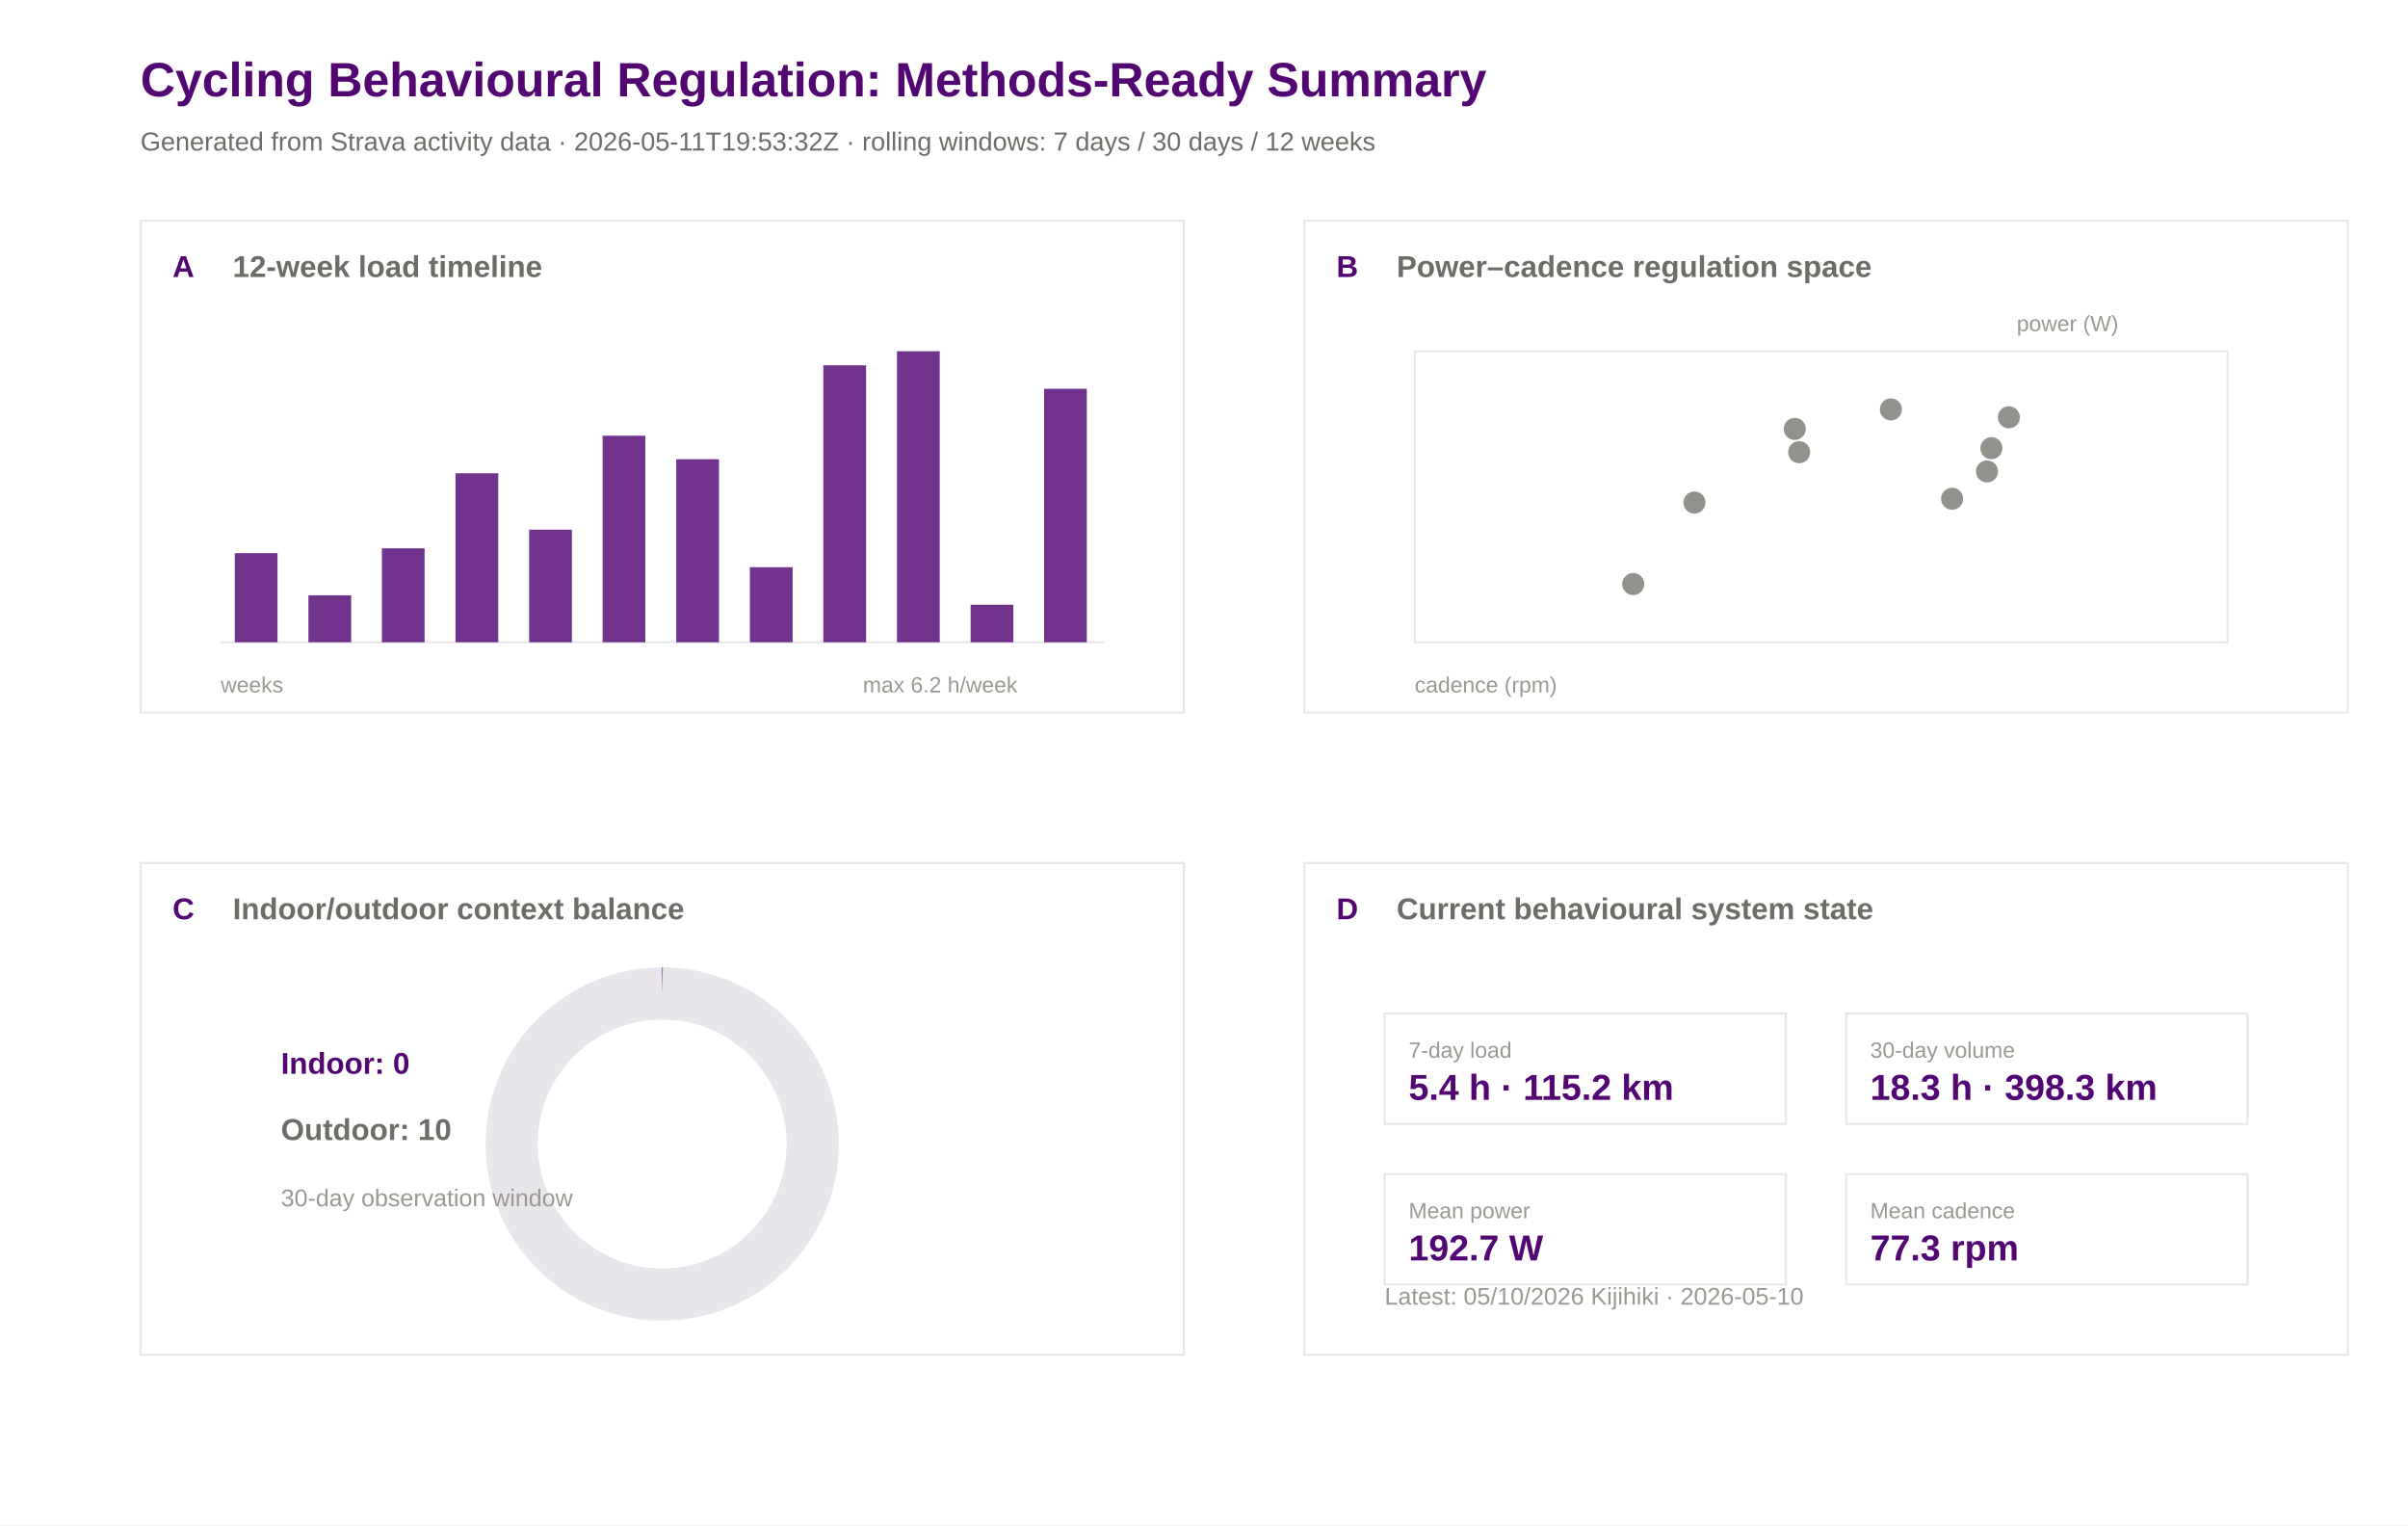
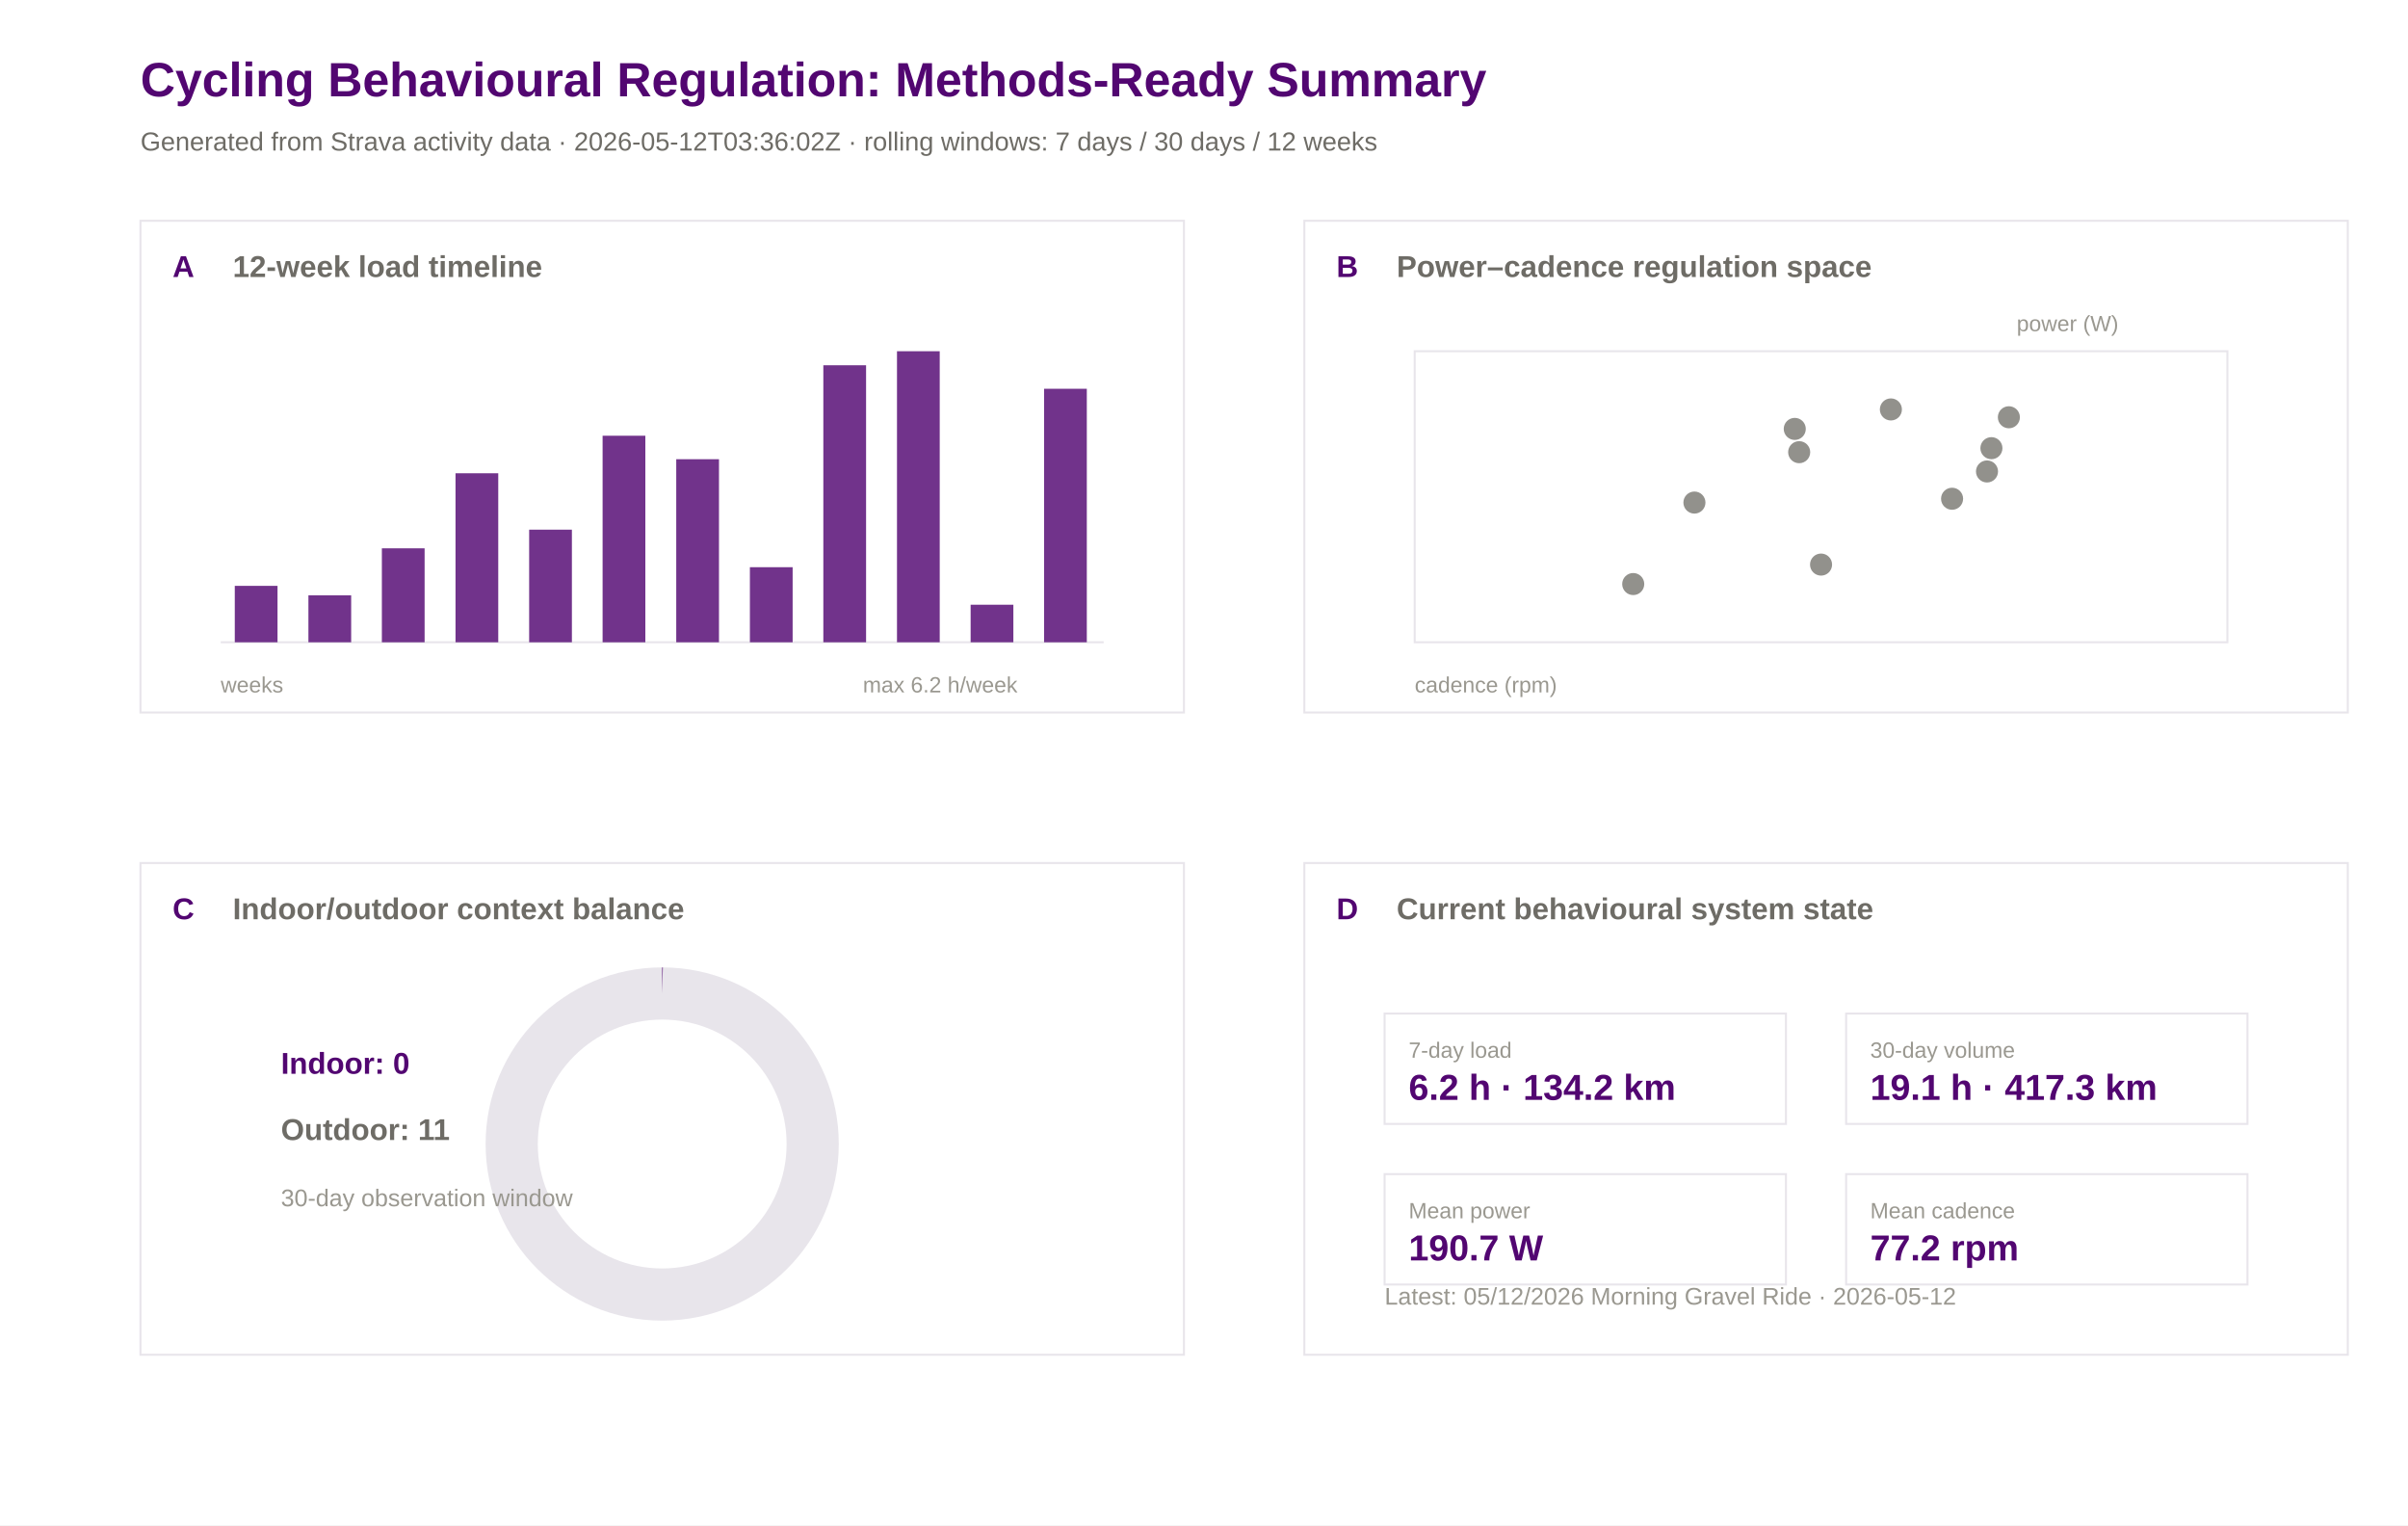
<svg xmlns="http://www.w3.org/2000/svg" width="1200" height="760" viewBox="0 0 1200 760">
  <rect width="100%" height="100%" fill="#ffffff" />
  <text x="70.0" y="48.0" font-family="Arial" font-size="24" font-weight="600" fill="#520671">Cycling Behavioural Regulation: Methods-Ready Summary</text>
-   <text x="70.0" y="75.0" font-family="Arial" font-size="13" font-weight="400" fill="#6e6c66">Generated from Strava activity data · 2026-05-11T19:53:32Z · rolling windows: 7 days / 30 days / 12 weeks</text>
+   <text x="70.0" y="75.0" font-family="Arial" font-size="13" font-weight="400" fill="#6e6c66">Generated from Strava activity data · 2026-05-12T03:36:02Z · rolling windows: 7 days / 30 days / 12 weeks</text>
  <rect x="70" y="110" width="520" height="245" fill="#ffffff" stroke="#e8e5eb" stroke-width="1" />
  <text x="86.0" y="138.0" font-family="Arial" font-size="15" font-weight="600" fill="#520671">A</text>
  <text x="116.0" y="138.0" font-family="Arial" font-size="15" font-weight="600" fill="#6e6c66">12-week load timeline</text>
  <rect x="650" y="110" width="520" height="245" fill="#ffffff" stroke="#e8e5eb" stroke-width="1" />
  <text x="666.0" y="138.0" font-family="Arial" font-size="15" font-weight="600" fill="#520671">B</text>
  <text x="696.0" y="138.0" font-family="Arial" font-size="15" font-weight="600" fill="#6e6c66">Power–cadence regulation space</text>
  <rect x="70" y="430" width="520" height="245" fill="#ffffff" stroke="#e8e5eb" stroke-width="1" />
  <text x="86.0" y="458.0" font-family="Arial" font-size="15" font-weight="600" fill="#520671">C</text>
  <text x="116.0" y="458.0" font-family="Arial" font-size="15" font-weight="600" fill="#6e6c66">Indoor/outdoor context balance</text>
  <rect x="650" y="430" width="520" height="245" fill="#ffffff" stroke="#e8e5eb" stroke-width="1" />
  <text x="666.0" y="458.0" font-family="Arial" font-size="15" font-weight="600" fill="#520671">D</text>
  <text x="696.0" y="458.0" font-family="Arial" font-size="15" font-weight="600" fill="#6e6c66">Current behavioural system state</text>
  <line x1="110" y1="320" x2="550" y2="320" stroke="#e8e5eb" />
-   <rect x="117.0" y="275.6" width="21.3" height="44.4" fill="#520671" opacity="0.82" />
+   <rect x="117.0" y="291.9" width="21.3" height="28.1" fill="#520671" opacity="0.82" />
  <rect x="153.7" y="296.6" width="21.3" height="23.4" fill="#520671" opacity="0.82" />
  <rect x="190.3" y="273.2" width="21.3" height="46.8" fill="#520671" opacity="0.82" />
  <rect x="227.0" y="235.8" width="21.3" height="84.2" fill="#520671" opacity="0.82" />
  <rect x="263.7" y="263.9" width="21.3" height="56.1" fill="#520671" opacity="0.82" />
  <rect x="300.3" y="217.1" width="21.3" height="102.9" fill="#520671" opacity="0.82" />
  <rect x="337.0" y="228.8" width="21.3" height="91.2" fill="#520671" opacity="0.82" />
  <rect x="373.7" y="282.6" width="21.3" height="37.4" fill="#520671" opacity="0.82" />
  <rect x="410.3" y="182.0" width="21.3" height="138.0" fill="#520671" opacity="0.82" />
  <rect x="447.0" y="175.0" width="21.3" height="145.0" fill="#520671" opacity="0.82" />
  <rect x="483.7" y="301.3" width="21.3" height="18.7" fill="#520671" opacity="0.82" />
  <rect x="520.3" y="193.7" width="21.3" height="126.3" fill="#520671" opacity="0.82" />
  <text x="110.0" y="345.0" font-family="Arial" font-size="11" font-weight="400" fill="#9a9890">weeks</text>
  <text x="430.0" y="345.0" font-family="Arial" font-size="11" font-weight="400" fill="#9a9890">max 6.2 h/week</text>
  <rect x="705" y="175" width="405" height="145" fill="#ffffff" stroke="#e8e5eb" />
  <circle cx="992.4" cy="223.3" r="5.5" fill="#6e6c66" opacity="0.75" />
  <circle cx="1001.1" cy="207.9" r="5.5" fill="#6e6c66" opacity="0.75" />
  <circle cx="813.9" cy="291.0" r="5.5" fill="#6e6c66" opacity="0.75" />
  <circle cx="990.2" cy="234.9" r="5.5" fill="#6e6c66" opacity="0.75" />
  <circle cx="896.6" cy="225.3" r="5.5" fill="#6e6c66" opacity="0.75" />
  <circle cx="942.3" cy="204.0" r="5.5" fill="#6e6c66" opacity="0.75" />
  <circle cx="894.4" cy="213.7" r="5.5" fill="#6e6c66" opacity="0.75" />
  <circle cx="972.8" cy="248.5" r="5.5" fill="#6e6c66" opacity="0.75" />
  <circle cx="844.4" cy="250.4" r="5.5" fill="#6e6c66" opacity="0.75" />
+   <circle cx="907.5" cy="281.3" r="5.5" fill="#6e6c66" opacity="0.75" />
  <text x="705.0" y="345.0" font-family="Arial" font-size="11" font-weight="400" fill="#9a9890">cadence (rpm)</text>
  <text x="1005.0" y="165.0" font-family="Arial" font-size="11" font-weight="400" fill="#9a9890">power (W)</text>
  <circle cx="330" cy="570" r="75" fill="none" stroke="#e8e5eb" stroke-width="26" />
  <circle cx="330" cy="570" r="75" fill="none" stroke="#520671" stroke-width="26" stroke-dasharray="0.0 471.2" transform="rotate(-90 330 570)" />
  <text x="140.0" y="535.0" font-family="Arial" font-size="15" font-weight="600" fill="#520671">Indoor: 0</text>
-   <text x="140.0" y="568.0" font-family="Arial" font-size="15" font-weight="600" fill="#6e6c66">Outdoor: 10</text>
+   <text x="140.0" y="568.0" font-family="Arial" font-size="15" font-weight="600" fill="#6e6c66">Outdoor: 11</text>
  <text x="140.0" y="601.0" font-family="Arial" font-size="12" font-weight="400" fill="#9a9890">30-day observation window</text>
  <rect x="690" y="505" width="200" height="55" fill="#ffffff" stroke="#e8e5eb" />
  <text x="702.0" y="527.0" font-family="Arial" font-size="11" font-weight="500" fill="#9a9890">7-day load</text>
-   <text x="702.0" y="548.0" font-family="Arial" font-size="18" font-weight="600" fill="#520671">5.4 h · 115.2 km</text>
+   <text x="702.0" y="548.0" font-family="Arial" font-size="18" font-weight="600" fill="#520671">6.2 h · 134.2 km</text>
  <rect x="920" y="505" width="200" height="55" fill="#ffffff" stroke="#e8e5eb" />
  <text x="932.0" y="527.0" font-family="Arial" font-size="11" font-weight="500" fill="#9a9890">30-day volume</text>
-   <text x="932.0" y="548.0" font-family="Arial" font-size="18" font-weight="600" fill="#520671">18.3 h · 398.3 km</text>
+   <text x="932.0" y="548.0" font-family="Arial" font-size="18" font-weight="600" fill="#520671">19.1 h · 417.3 km</text>
  <rect x="690" y="585" width="200" height="55" fill="#ffffff" stroke="#e8e5eb" />
  <text x="702.0" y="607.0" font-family="Arial" font-size="11" font-weight="500" fill="#9a9890">Mean power</text>
-   <text x="702.0" y="628.0" font-family="Arial" font-size="18" font-weight="600" fill="#520671">192.7 W</text>
+   <text x="702.0" y="628.0" font-family="Arial" font-size="18" font-weight="600" fill="#520671">190.7 W</text>
  <rect x="920" y="585" width="200" height="55" fill="#ffffff" stroke="#e8e5eb" />
  <text x="932.0" y="607.0" font-family="Arial" font-size="11" font-weight="500" fill="#9a9890">Mean cadence</text>
-   <text x="932.0" y="628.0" font-family="Arial" font-size="18" font-weight="600" fill="#520671">77.3 rpm</text>
-   <text x="690.0" y="650.0" font-family="Arial" font-size="12" font-weight="400" fill="#9a9890">Latest: 05/10/2026 Kijihiki · 2026-05-10</text>
+   <text x="932.0" y="628.0" font-family="Arial" font-size="18" font-weight="600" fill="#520671">77.2 rpm</text>
+   <text x="690.0" y="650.0" font-family="Arial" font-size="12" font-weight="400" fill="#9a9890">Latest: 05/12/2026 Morning Gravel Ride · 2026-05-12</text>
</svg>
